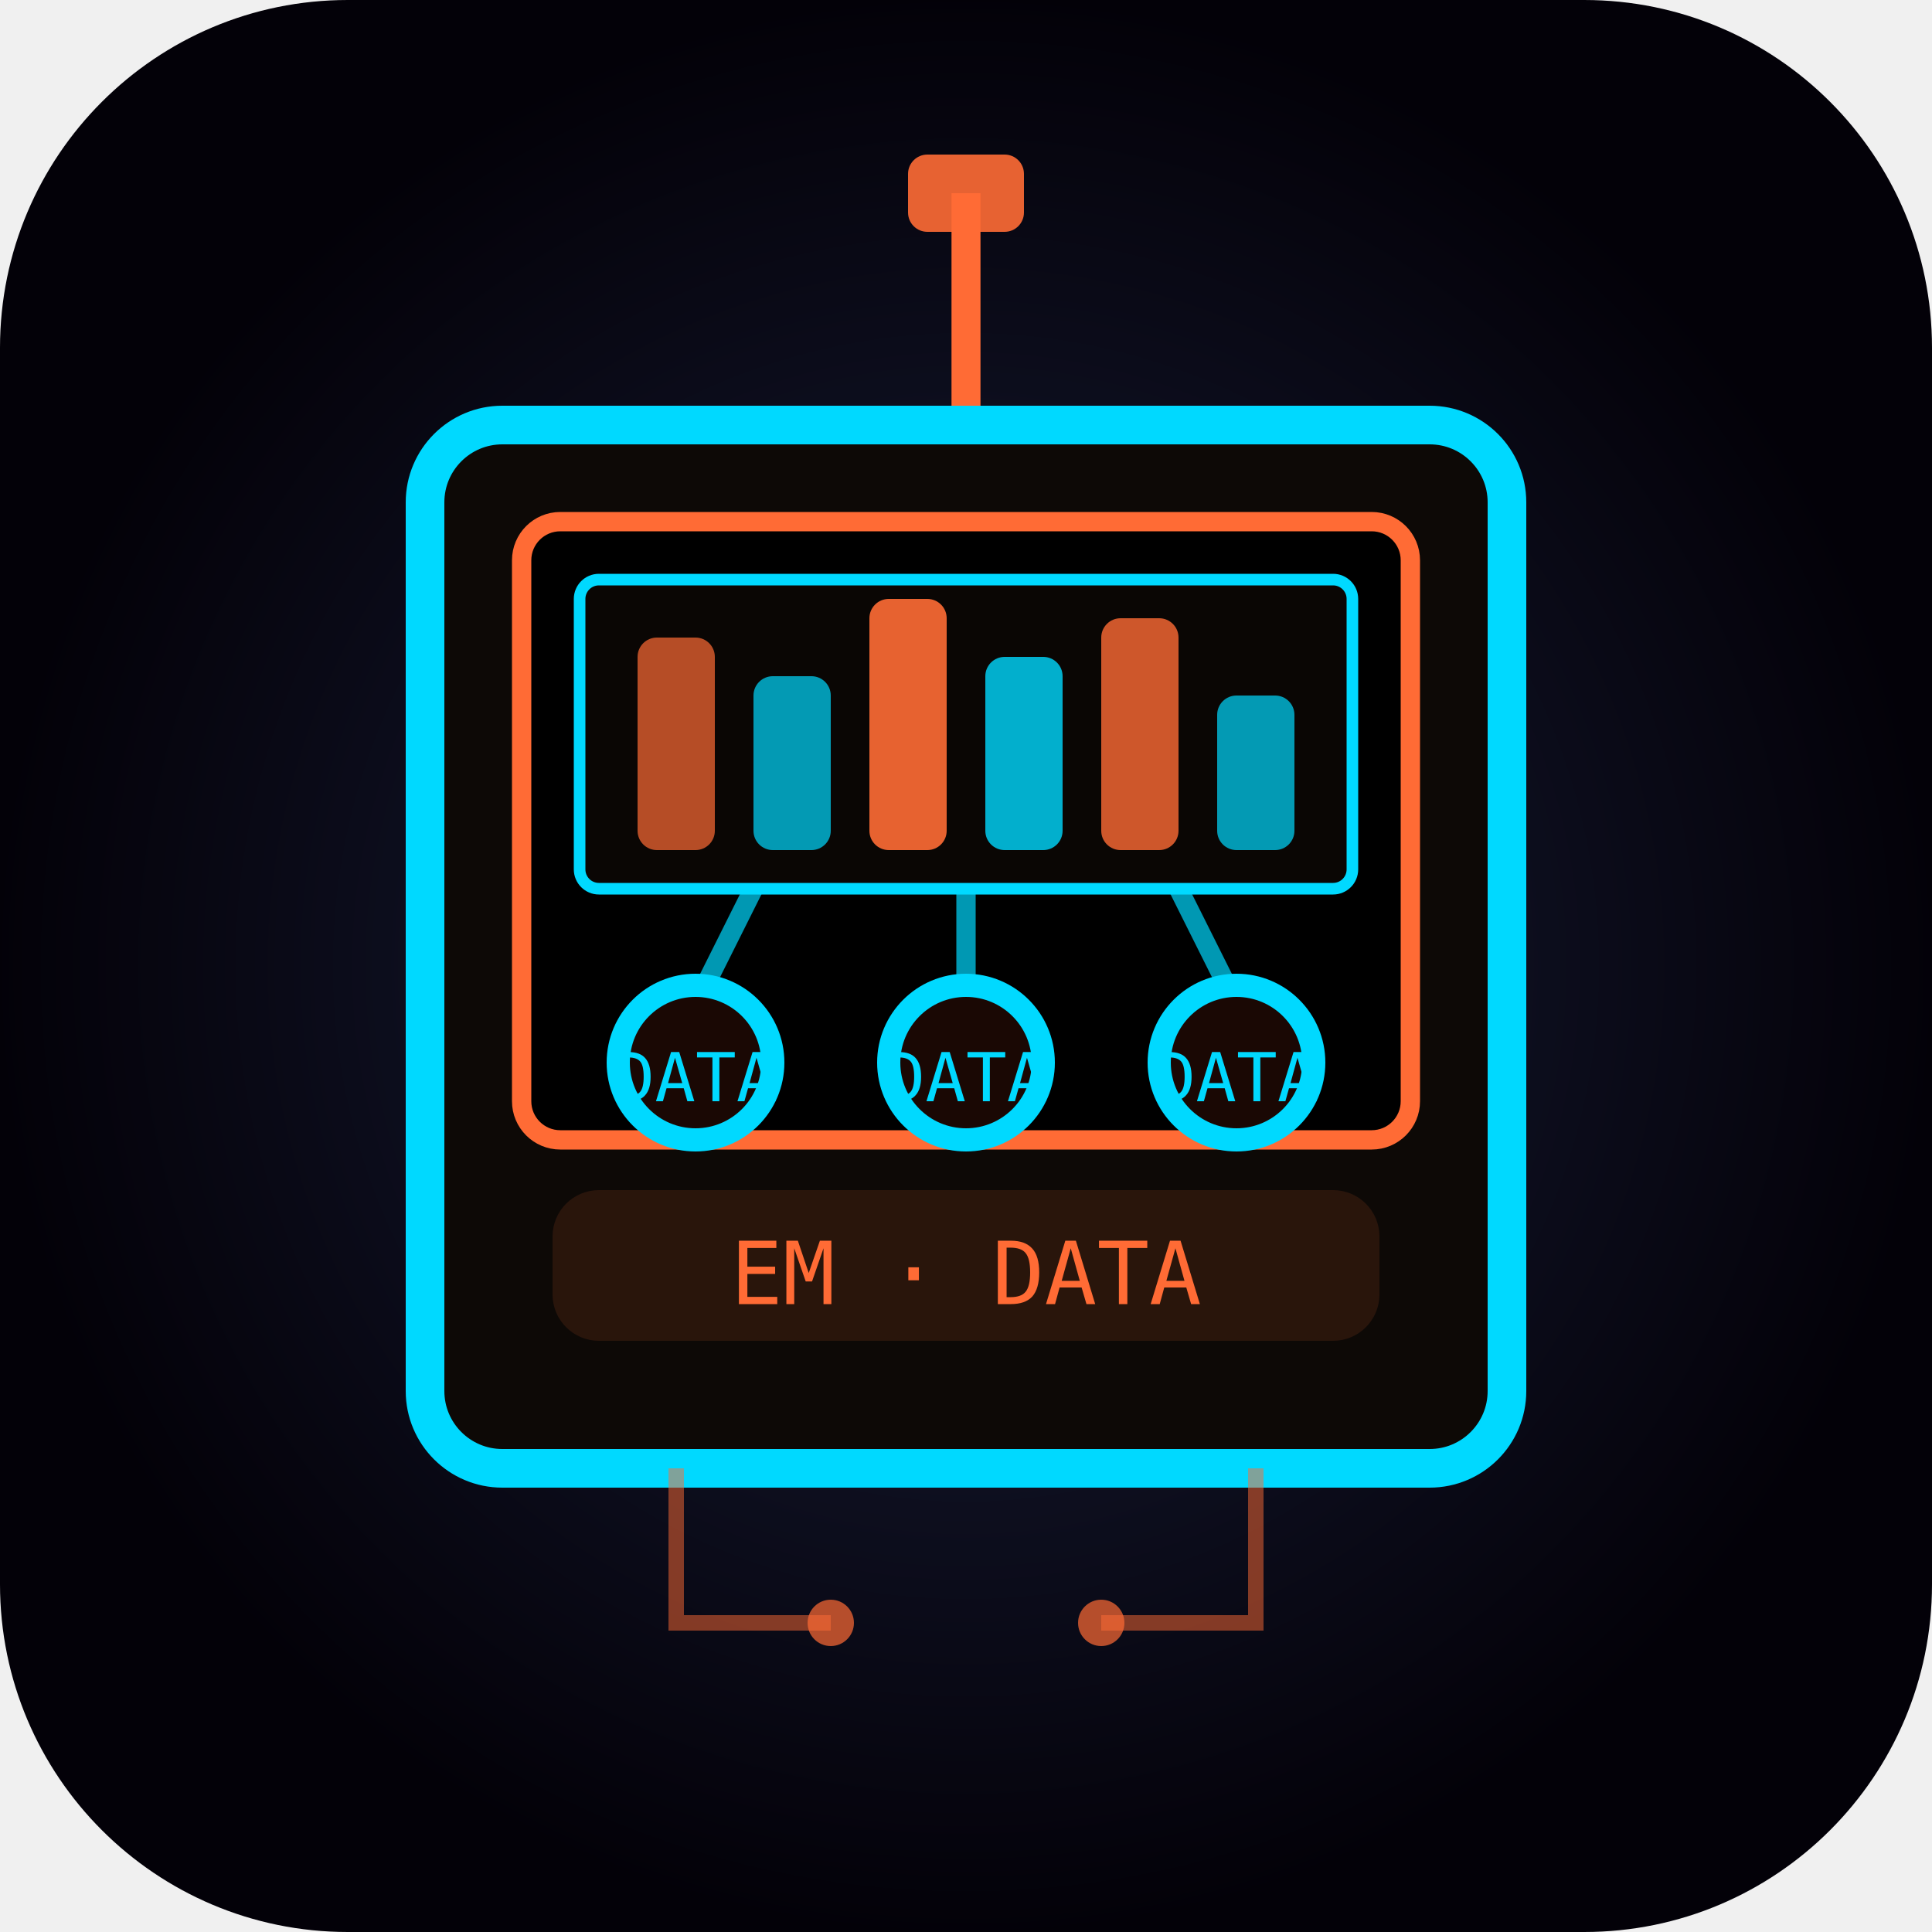
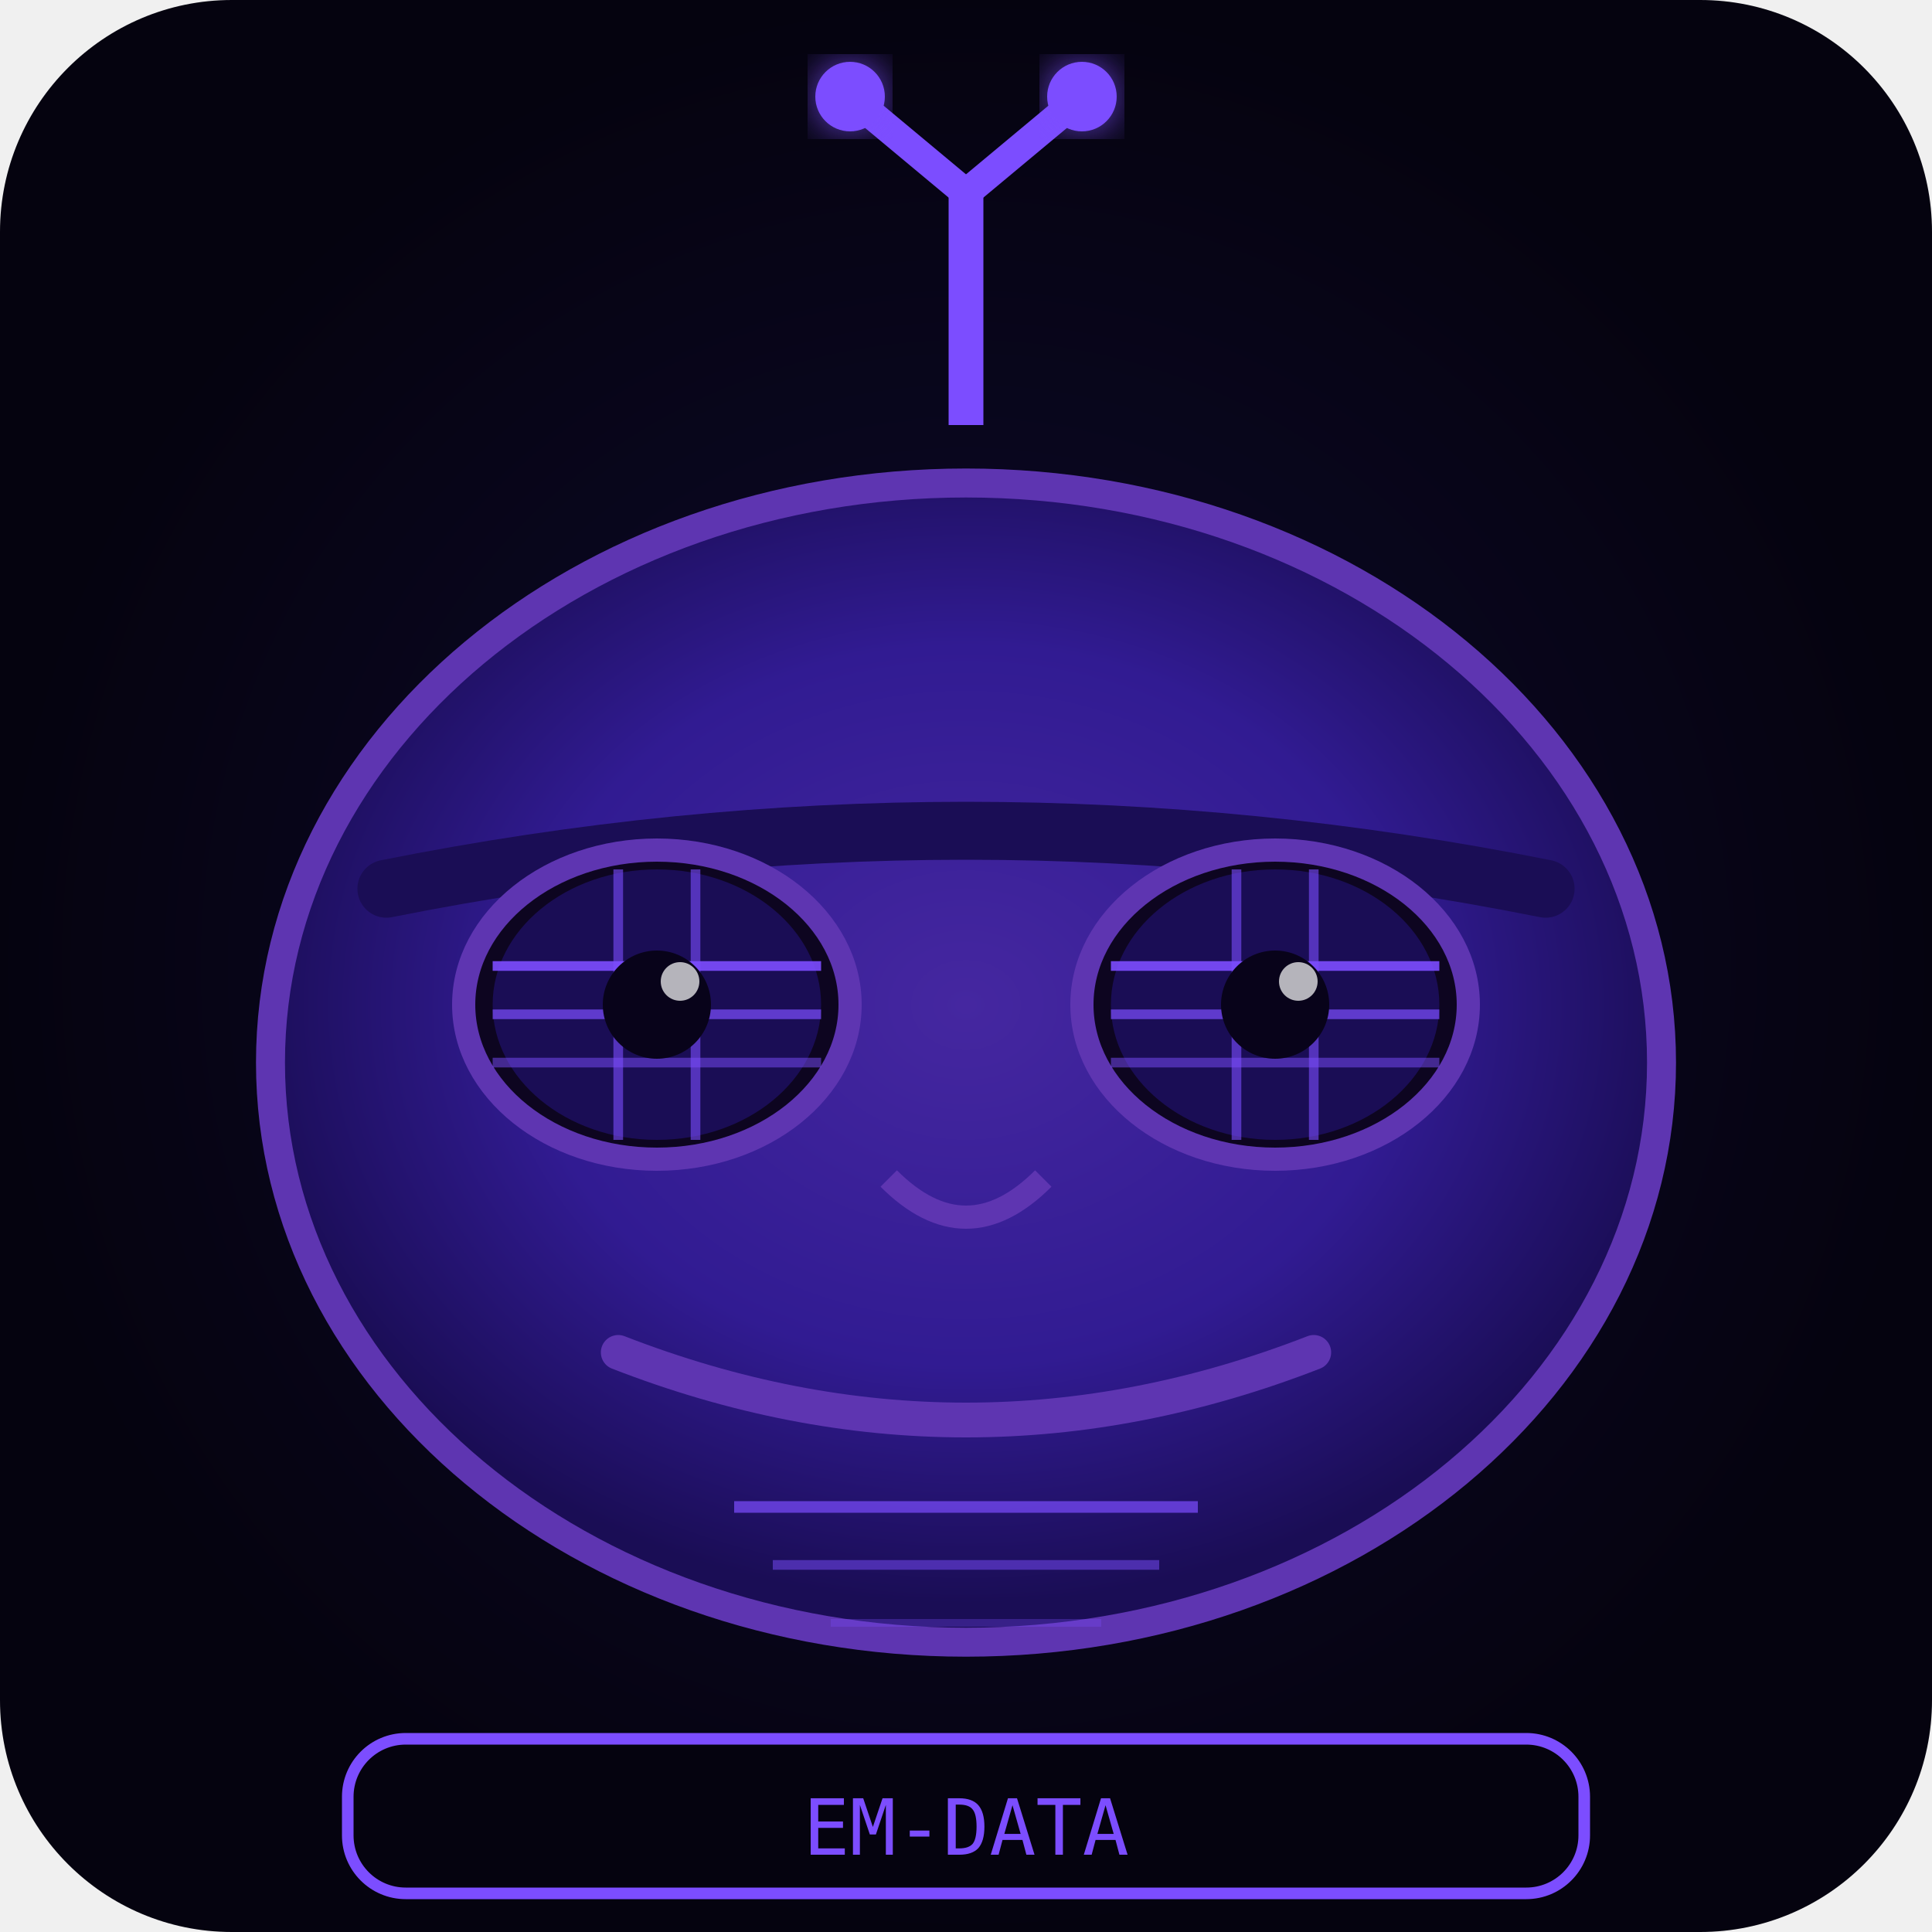
<svg xmlns="http://www.w3.org/2000/svg" viewBox="0 0 100 100" width="200" height="200">
  <defs>
-     <radialGradient id="bg" cx="50%" cy="50%" r="50%">
-       <stop offset="0%" stop-color="#1a1f3a" />
-       <stop offset="100%" stop-color="#030108" />
+     <radialGradient id="bg-em-data" cx="50%" cy="50%" r="50%">
+       <stop offset="0%" stop-color="#0d0a2e" />
+       <stop offset="100%" stop-color="#05030f" />
    </radialGradient>
-     <filter id="glow">
-       <feGaussianBlur stdDeviation="1.5" result="blur" />
+     <radialGradient id="face-em-data" cx="50%" cy="45%" r="52%">
+       <stop offset="0%" stop-color="#4527A0" />
+       <stop offset="60%" stop-color="#311B92" />
+       <stop offset="100%" stop-color="#1a0d55" />
+     </radialGradient>
+     <filter id="glow-em-data">
+       <feGaussianBlur stdDeviation="1.2" result="blur" />
      <feMerge>
        <feMergeNode in="blur" />
        <feMergeNode in="SourceGraphic" />
      </feMerge>
    </filter>
  </defs>
-   <rect width="100" height="100" rx="18" fill="url(#bg)" />
-   <line x1="50" y1="22" x2="50" y2="10" stroke="#FF6B35" stroke-width="1.5" />
-   <rect x="47" y="8" width="6" height="4" rx="1" fill="#FF6B35" opacity="0.9" />
-   <rect x="22" y="22" width="56" height="54" rx="4" fill="#0D0906" stroke="#00D9FF" stroke-width="2" />
-   <rect x="27" y="27" width="46" height="32" rx="2" fill="#07050" stroke="#FF6B35" stroke-width="1" />
-   <rect x="30" y="30" width="40" height="16" rx="1" fill="#0A0604" stroke="#00D9FF" stroke-width="0.6" />
-   <rect x="33" y="33" width="4" height="11" rx="1" fill="#FF6B35" opacity="0.7" />
-   <rect x="39" y="35" width="4" height="9" rx="1" fill="#00D9FF" opacity="0.7" />
-   <rect x="45" y="31" width="4" height="13" rx="1" fill="#FF6B35" opacity="0.9" />
-   <rect x="51" y="34" width="4" height="10" rx="1" fill="#00D9FF" opacity="0.8" />
-   <rect x="57" y="32" width="4" height="12" rx="1" fill="#FF6B35" opacity="0.8" />
-   <rect x="63" y="36" width="4" height="8" rx="1" fill="#00D9FF" opacity="0.7" />
-   <line x1="39" y1="46" x2="36" y2="52" stroke="#00D9FF" stroke-width="1" opacity="0.7" />
-   <line x1="50" y1="46" x2="50" y2="52" stroke="#00D9FF" stroke-width="1" opacity="0.7" />
-   <line x1="61" y1="46" x2="64" y2="52" stroke="#00D9FF" stroke-width="1" opacity="0.7" />
-   <circle cx="36" cy="55" r="4" fill="#1a0804" stroke="#00D9FF" stroke-width="1.2" />
-   <text x="36" y="57" text-anchor="middle" fill="#00D9FF" font-size="3.5" font-family="monospace">DATA</text>
-   <circle cx="50" cy="55" r="4" fill="#1a0804" stroke="#00D9FF" stroke-width="1.2" />
-   <text x="50" y="57" text-anchor="middle" fill="#00D9FF" font-size="3.5" font-family="monospace">DATA</text>
-   <circle cx="64" cy="55" r="4" fill="#1a0804" stroke="#00D9FF" stroke-width="1.2" />
-   <text x="64" y="57" text-anchor="middle" fill="#00D9FF" font-size="3.5" font-family="monospace">DATA</text>
-   <rect x="29" y="62" width="42" height="7" rx="2" fill="#FF6B35" opacity="0.12" stroke="#FF6B35" stroke-width="0.8" />
-   <text x="50" y="67.5" text-anchor="middle" fill="#FF6B35" font-size="4.5" font-family="monospace">EM · DATA</text>
-   <path d="M35,76 V84 H43" stroke="#FF6B35" stroke-width="0.8" fill="none" opacity="0.5" />
-   <path d="M65,76 V84 H57" stroke="#FF6B35" stroke-width="0.8" fill="none" opacity="0.5" />
-   <circle cx="43" cy="84" r="1.2" fill="#FF6B35" opacity="0.7" />
-   <circle cx="57" cy="84" r="1.2" fill="#FF6B35" opacity="0.7" />
+   <rect width="100" height="100" fill="url(#bg-em-data)" rx="12" />
+   <line x1="50" y1="22" x2="50" y2="10" stroke="#7C4DFF" stroke-width="1.8" />
+   <line x1="50" y1="10" x2="44" y2="5" stroke="#7C4DFF" stroke-width="1.5" />
+   <line x1="50" y1="10" x2="56" y2="5" stroke="#7C4DFF" stroke-width="1.5" />
+   <circle cx="44" cy="5" r="1.8" fill="#7C4DFF" filter="url(#glow-em-data)" />
+   <circle cx="56" cy="5" r="1.8" fill="#7C4DFF" filter="url(#glow-em-data)" />
+   <ellipse cx="50" cy="55" rx="36" ry="30" fill="url(#face-em-data)" stroke="#5E35B1" stroke-width="1.5" />
+   <path d="M20,46 Q50,40 80,46" stroke="#1a0d55" stroke-width="3" fill="none" stroke-linecap="round" />
+   <ellipse cx="34" cy="52" rx="10" ry="8" fill="#0d0520" stroke="#5E35B1" stroke-width="1.2" />
+   <ellipse cx="66" cy="52" rx="10" ry="8" fill="#0d0520" stroke="#5E35B1" stroke-width="1.2" />
+   <ellipse cx="34" cy="52" rx="8.5" ry="7" fill="#1a0d55" />
+   <ellipse cx="66" cy="52" rx="8.5" ry="7" fill="#1a0d55" />
+   <line x1="25.5" y1="50" x2="42.5" y2="50" stroke="#7C4DFF" stroke-width="0.5" opacity="0.9" />
+   <line x1="25.5" y1="52.5" x2="42.5" y2="52.5" stroke="#7C4DFF" stroke-width="0.5" opacity="0.7" />
+   <line x1="25.5" y1="55" x2="42.5" y2="55" stroke="#7C4DFF" stroke-width="0.5" opacity="0.5" />
+   <line x1="32" y1="45" x2="32" y2="59" stroke="#7C4DFF" stroke-width="0.5" opacity="0.6" />
+   <line x1="36" y1="45" x2="36" y2="59" stroke="#7C4DFF" stroke-width="0.5" opacity="0.6" />
+   <line x1="57.5" y1="50" x2="74.5" y2="50" stroke="#7C4DFF" stroke-width="0.5" opacity="0.9" />
+   <line x1="57.5" y1="52.5" x2="74.5" y2="52.5" stroke="#7C4DFF" stroke-width="0.5" opacity="0.7" />
+   <line x1="57.5" y1="55" x2="74.5" y2="55" stroke="#7C4DFF" stroke-width="0.5" opacity="0.5" />
+   <line x1="64" y1="45" x2="64" y2="59" stroke="#7C4DFF" stroke-width="0.5" opacity="0.6" />
+   <line x1="68" y1="45" x2="68" y2="59" stroke="#7C4DFF" stroke-width="0.5" opacity="0.6" />
+   <circle cx="34" cy="52" r="2.8" fill="#08031a" />
+   <circle cx="66" cy="52" r="2.8" fill="#08031a" />
+   <circle cx="35.2" cy="50.8" r="1" fill="#ffffff" opacity="0.7" />
+   <circle cx="67.2" cy="50.8" r="1" fill="#ffffff" opacity="0.7" />
+   <path d="M46,61 Q50,65 54,61" stroke="#5E35B1" stroke-width="1.2" fill="none" />
+   <path d="M32,70 Q50,77 68,70" stroke="#5E35B1" stroke-width="1.8" fill="none" stroke-linecap="round" />
+   <line x1="38" y1="78" x2="62" y2="78" stroke="#7C4DFF" stroke-width="0.6" opacity="0.7" />
+   <line x1="40" y1="81" x2="60" y2="81" stroke="#7C4DFF" stroke-width="0.5" opacity="0.5" />
+   <line x1="43" y1="84" x2="57" y2="84" stroke="#7C4DFF" stroke-width="0.4" opacity="0.3" />
+   <rect x="18" y="90" width="64" height="8" rx="3" fill="#05030f" stroke="#7C4DFF" stroke-width="0.6" />
+   <text x="50" y="96" text-anchor="middle" font-family="monospace" font-size="4" fill="#7C4DFF">EM-DATA</text>
</svg>
